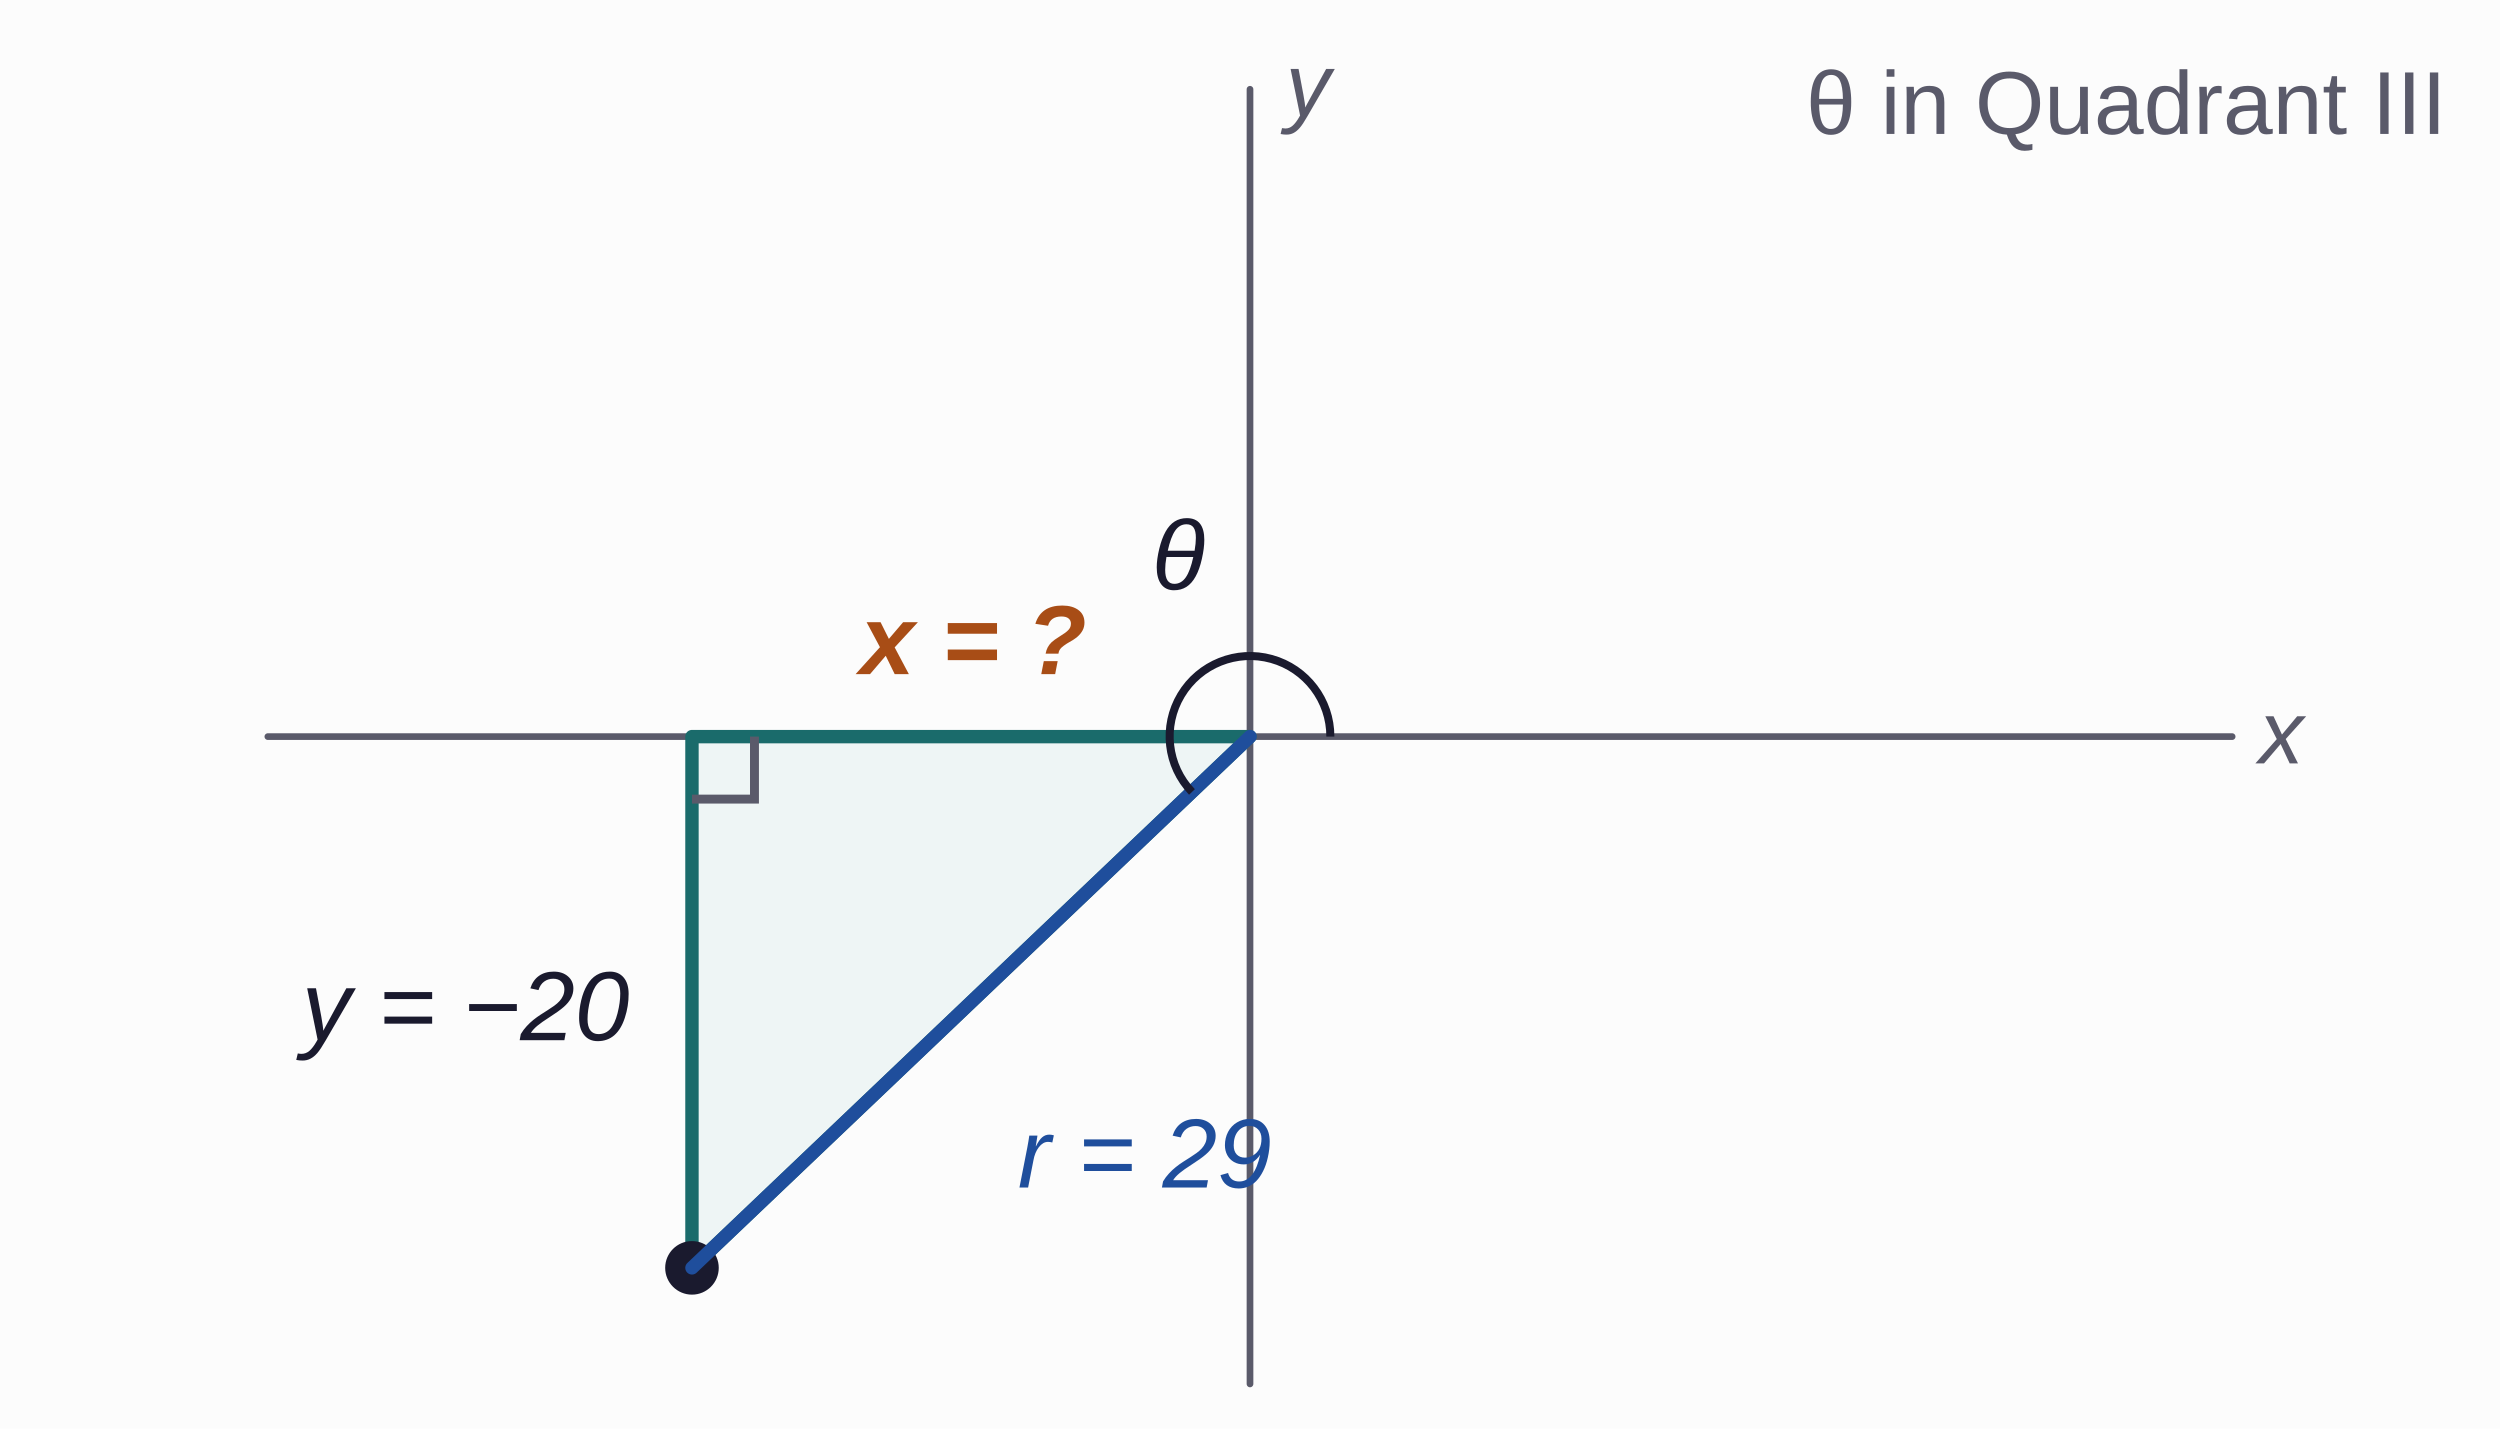
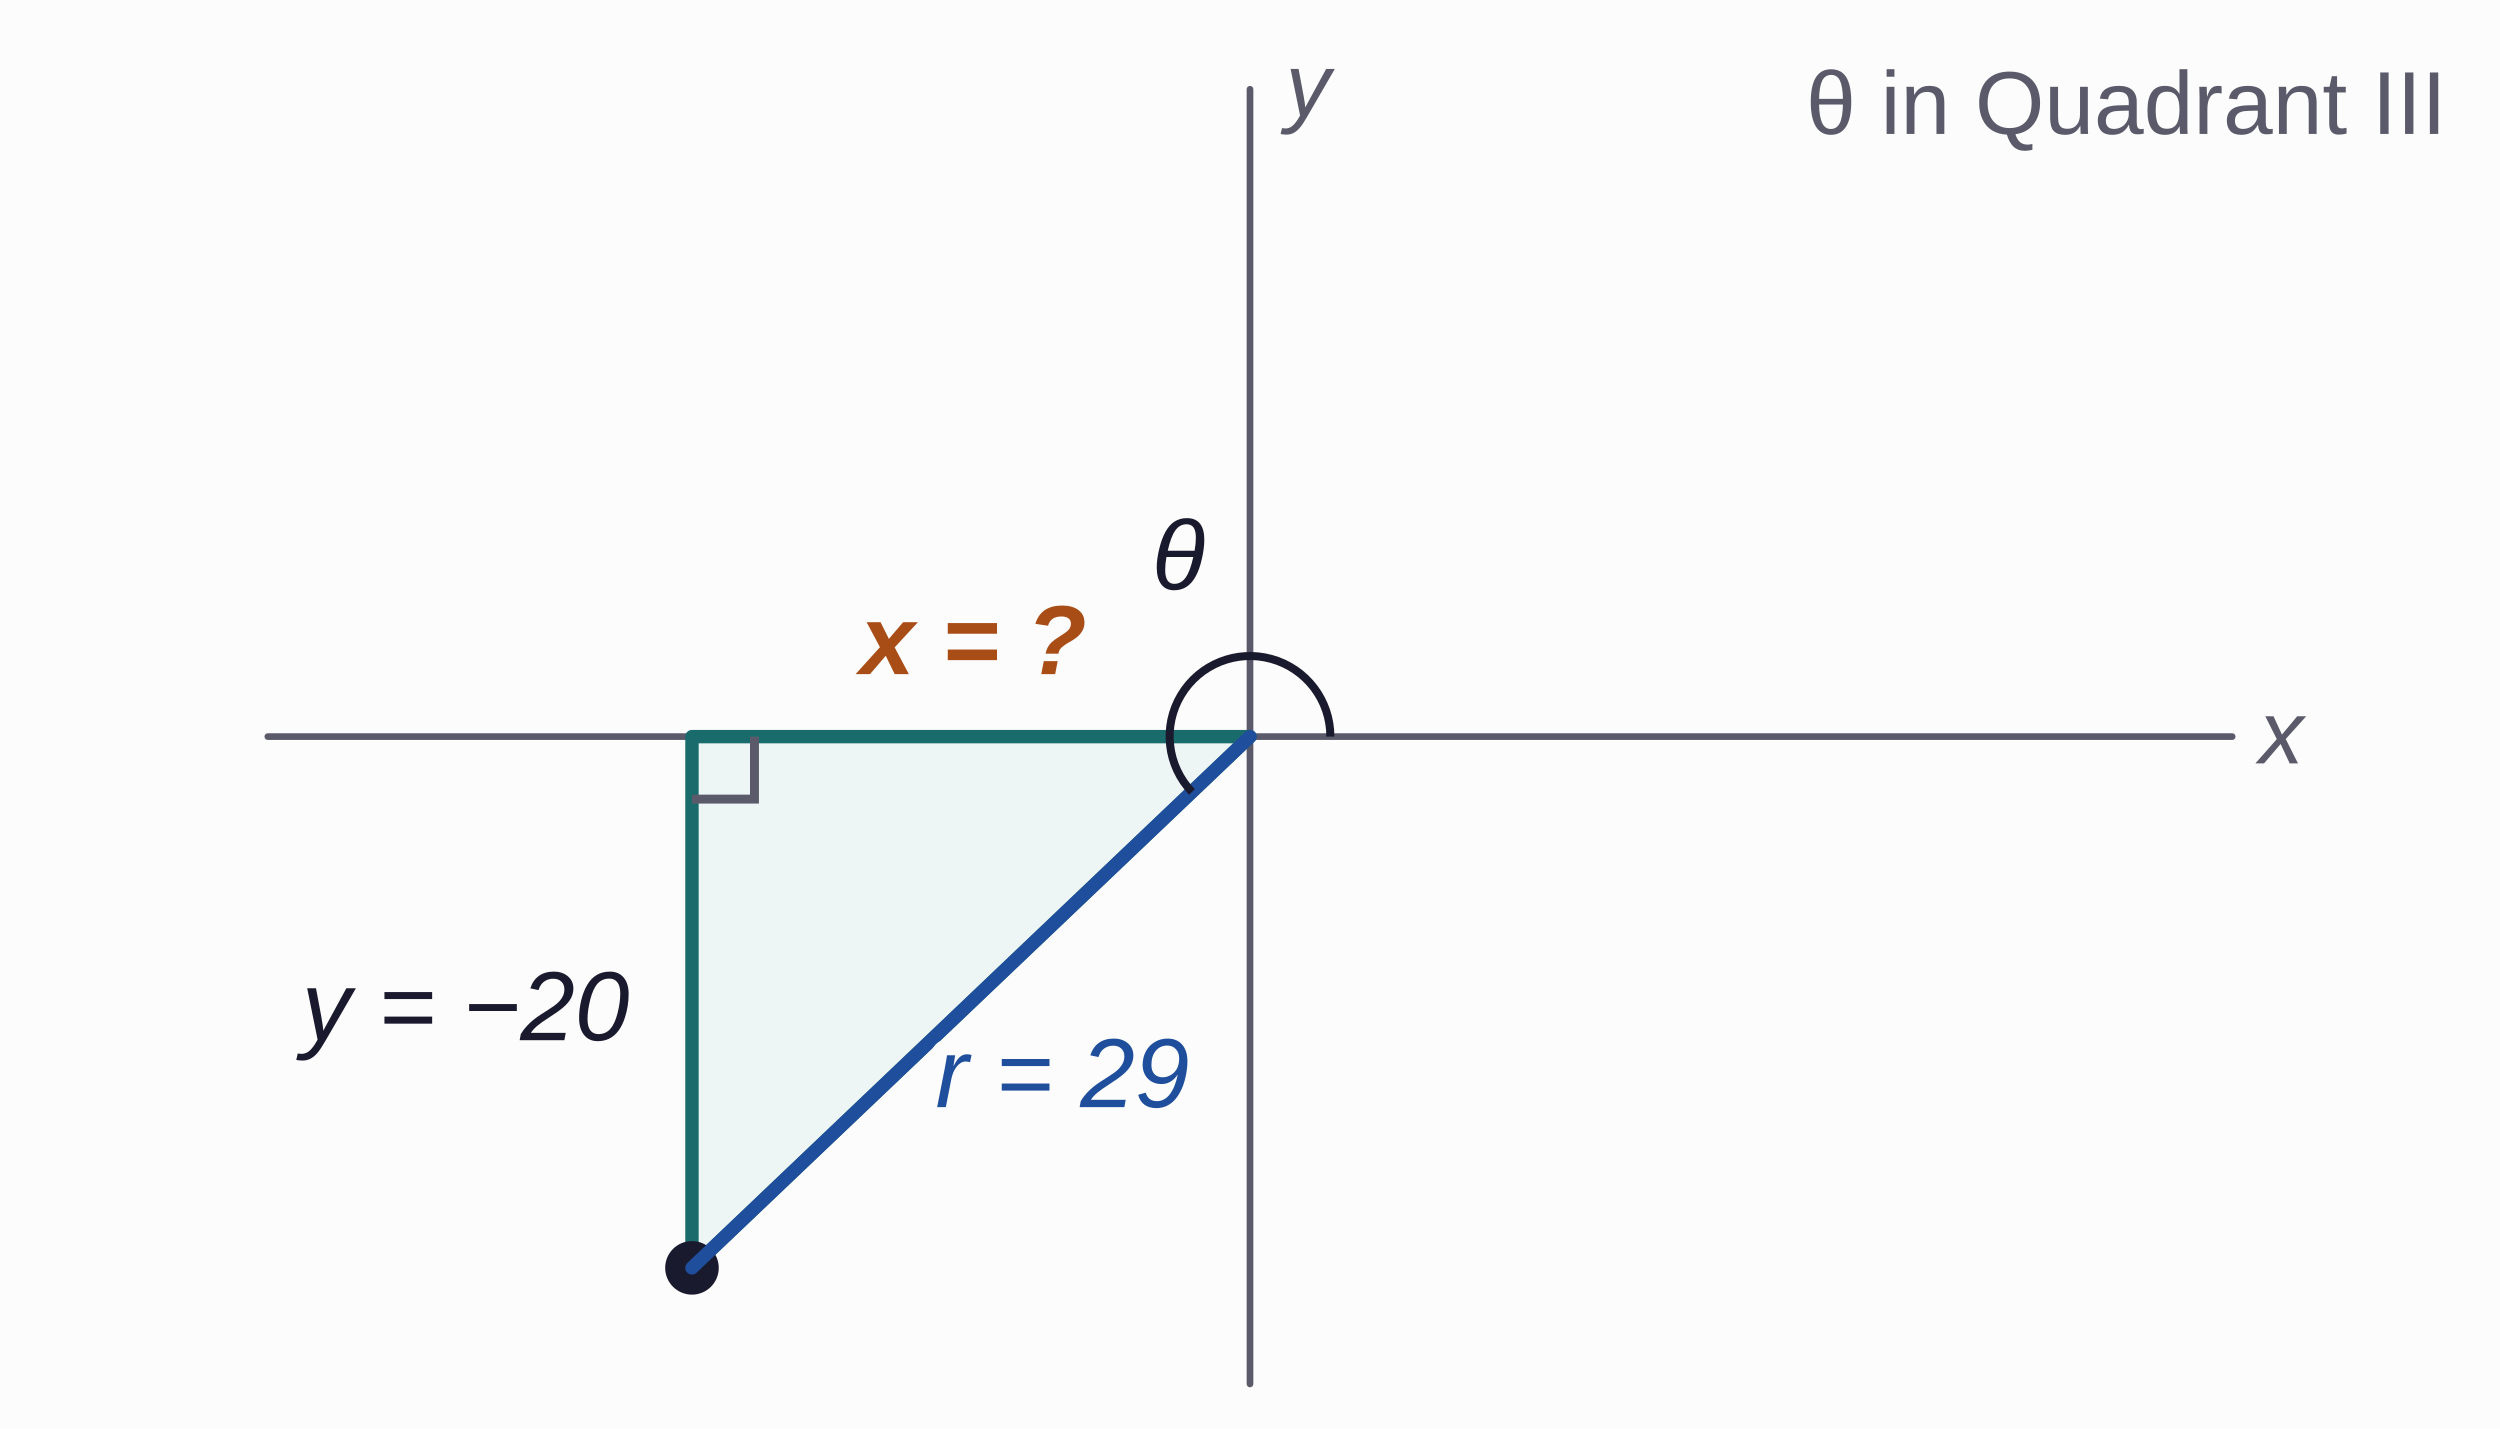
<svg viewBox="0 0 560 320" font-family="Arial, Helvetica, sans-serif" font-size="22">
  <rect x="0" y="0" width="560" height="320" fill="#fcfcfc" />
  <line x1="60.0" y1="165.0" x2="500.0" y2="165.0" stroke="#5a5a6a" stroke-width="1.5" stroke-linecap="round" />
  <line x1="280.0" y1="20.0" x2="280.0" y2="310.0" stroke="#5a5a6a" stroke-width="1.5" stroke-linecap="round" />
  <text x="506" y="171" text-anchor="start" fill="#5a5a6a" font-size="20" font-style="italic">x</text>
  <text x="288" y="26" text-anchor="start" fill="#5a5a6a" font-size="20" font-style="italic">y</text>
  <text x="548" y="30" text-anchor="end" fill="#5a5a6a" font-size="20">θ in Quadrant III</text>
  <polygon points="280,165 155.0,165.0 155.0,284.0" fill="#eef5f5" stroke="#1a6b6b" stroke-width="3" stroke-linejoin="round" />
  <polyline points="169.0,165 169.0,179.0 155.0,179.0" fill="none" stroke="#5a5a6a" stroke-width="2" />
  <circle cx="155.0" cy="284.0" r="6" fill="#1a1a2e" />
  <line x1="280.0" y1="165.0" x2="155.0" y2="284.0" stroke="#1f4e9c" stroke-width="3" stroke-linecap="round" />
  <path d="M 298.0 165.0 A 18 18 0 1 0 267.0 177.4" fill="none" stroke="#1a1a2e" stroke-width="1.8" />
  <text x="264" y="132" text-anchor="middle" fill="#1a1a2e" font-size="22" font-style="italic">θ</text>
-   <text x="228" y="266" text-anchor="start" fill="#1f4e9c" font-size="22" font-style="italic">r = 29</text>
+   <text x="238" y="248" text-anchor="middle" fill="#1f4e9c" font-size="22" font-style="italic" stroke="#fcfcfc" stroke-width="7" stroke-linejoin="round" paint-order="stroke">r = 29</text>
  <text x="218" y="151" text-anchor="middle" fill="#a84d16" font-size="22" font-style="italic" font-weight="bold">x = ?</text>
  <text x="141" y="233" text-anchor="end" fill="#1a1a2e" font-size="22" font-style="italic">y = −20</text>
</svg>
